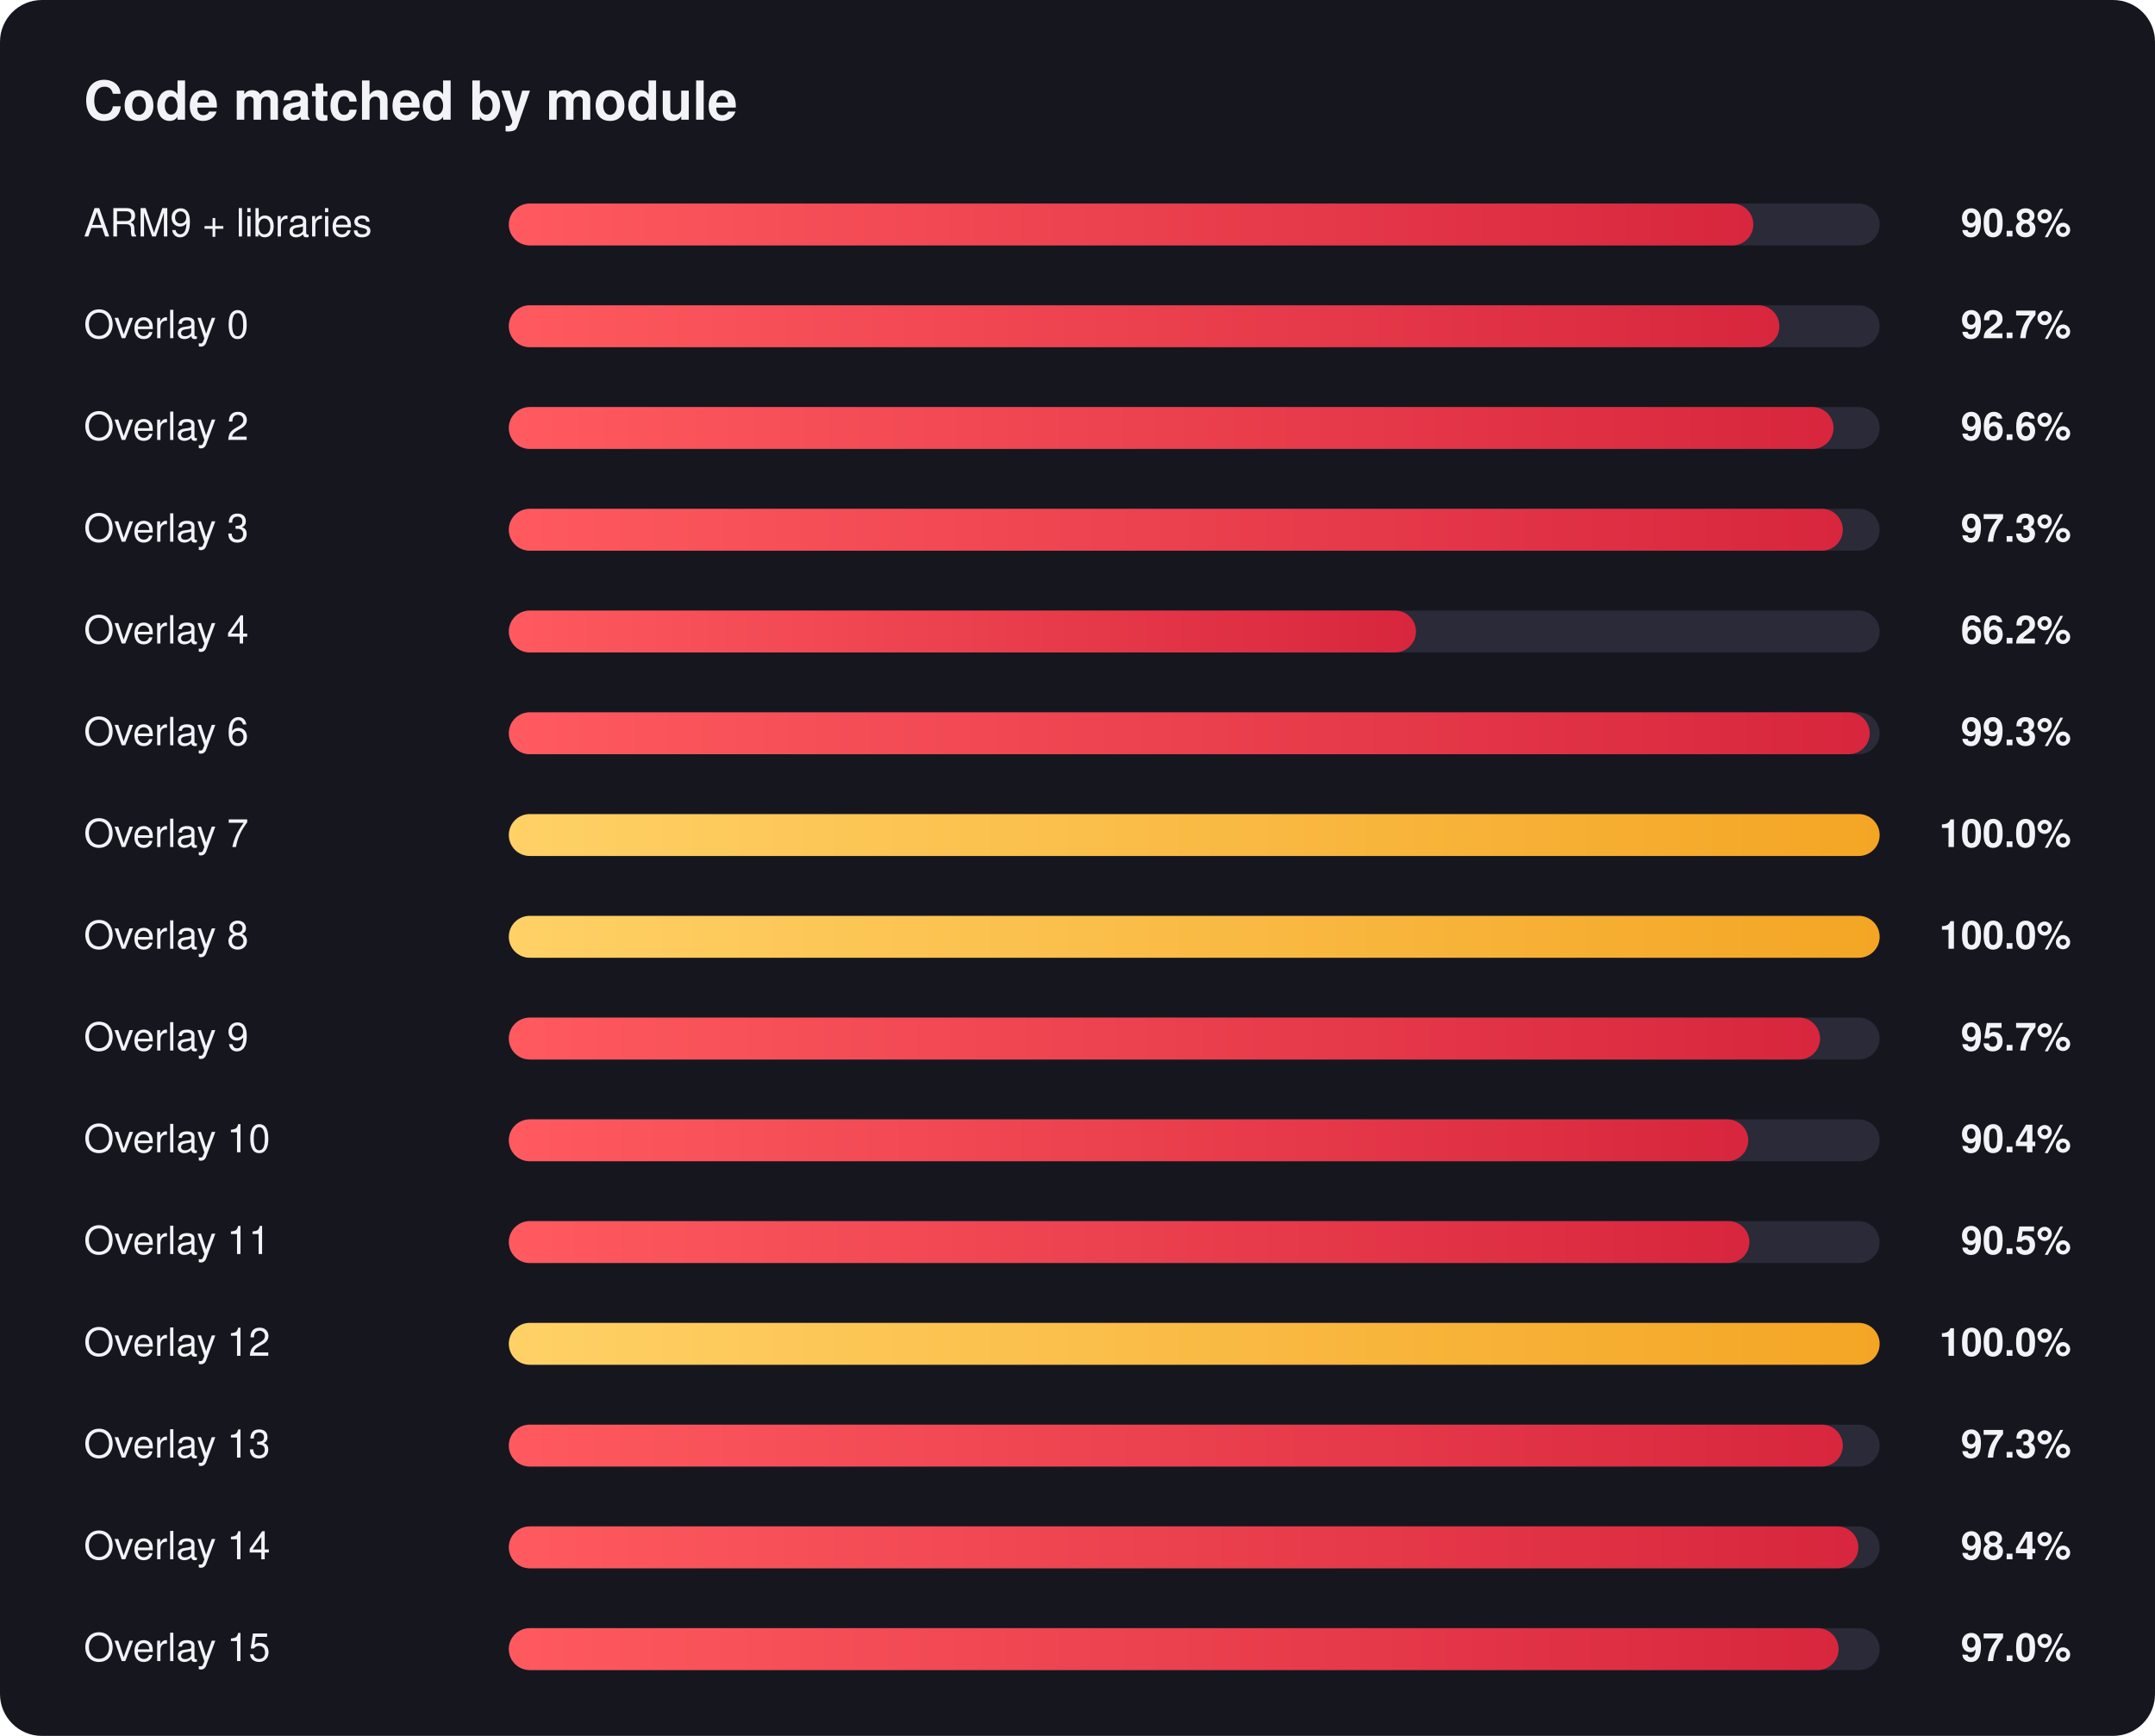
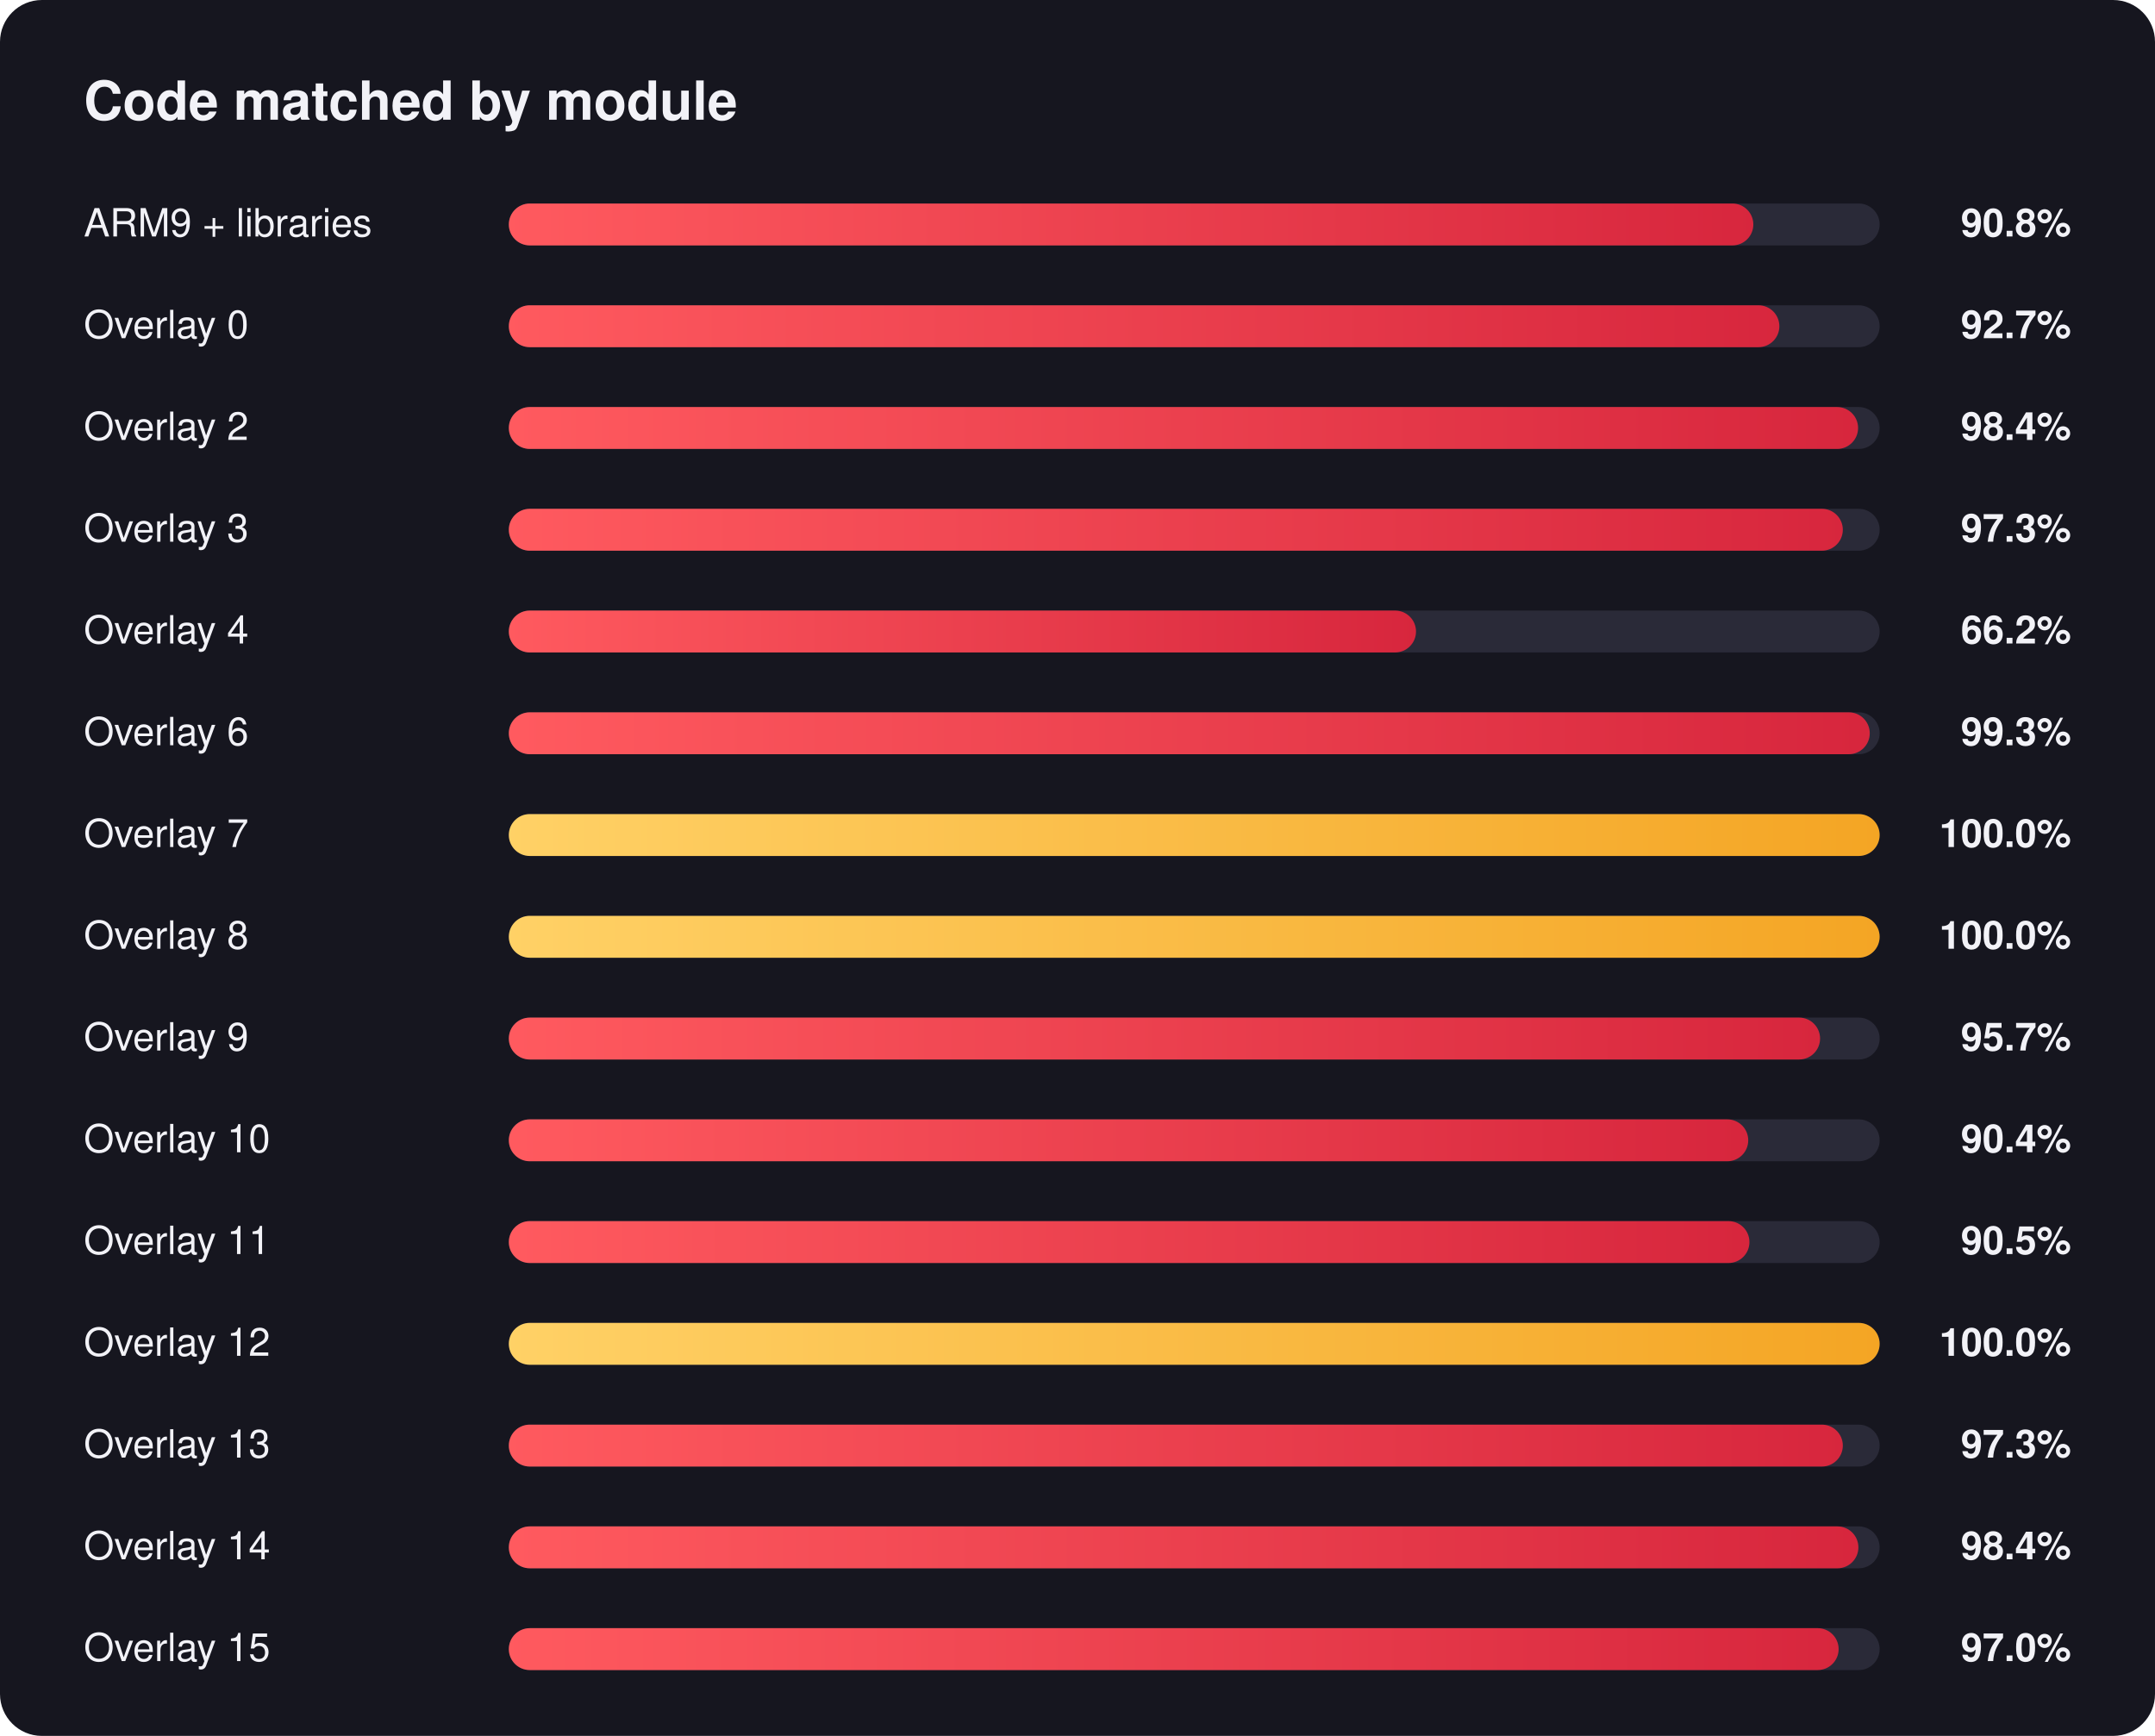
<svg xmlns="http://www.w3.org/2000/svg" width="720" height="580" viewBox="0 0 720 580" font-family="Segoe UI, Helvetica, Arial, sans-serif">
  <defs>
    <linearGradient id="red" x1="0" x2="1" y1="0" y2="0">
      <stop offset="0" stop-color="#ff5a5f" />
      <stop offset="1" stop-color="#d7263d" />
    </linearGradient>
    <linearGradient id="gold" x1="0" x2="1" y1="0" y2="0">
      <stop offset="0" stop-color="#ffd166" />
      <stop offset="1" stop-color="#f4a524" />
    </linearGradient>
  </defs>
  <rect width="720" height="580" rx="14" fill="#16161f" />
  <text x="28" y="40" fill="#f2f2f7" font-size="18" font-weight="700">Code matched by module</text>
  <text x="28" y="79" fill="#f2f2f7" font-size="13">ARM9 + libraries</text>
  <text x="692" y="79" fill="#f2f2f7" font-size="13" font-weight="600" text-anchor="end">90.8%</text>
  <rect x="170" y="68" width="458" height="14" rx="7.0" fill="#2a2a38" />
  <rect x="170" y="68" width="415.8" height="14" rx="7.0" fill="url(#red)" />
  <text x="28" y="113" fill="#f2f2f7" font-size="13">Overlay 0</text>
  <text x="692" y="113" fill="#f2f2f7" font-size="13" font-weight="600" text-anchor="end">92.7%</text>
  <rect x="170" y="102" width="458" height="14" rx="7.0" fill="#2a2a38" />
  <rect x="170" y="102" width="424.5" height="14" rx="7.0" fill="url(#red)" />
  <text x="28" y="147" fill="#f2f2f7" font-size="13">Overlay 2</text>
-   <text x="692" y="147" fill="#f2f2f7" font-size="13" font-weight="600" text-anchor="end">96.6%</text>
+   <text x="692" y="147" fill="#f2f2f7" font-size="13" font-weight="600" text-anchor="end">98.4%</text>
  <rect x="170" y="136" width="458" height="14" rx="7.0" fill="#2a2a38" />
-   <rect x="170" y="136" width="442.6" height="14" rx="7.0" fill="url(#red)" />
+   <rect x="170" y="136" width="450.8" height="14" rx="7.0" fill="url(#red)" />
  <text x="28" y="181" fill="#f2f2f7" font-size="13">Overlay 3</text>
  <text x="692" y="181" fill="#f2f2f7" font-size="13" font-weight="600" text-anchor="end">97.3%</text>
  <rect x="170" y="170" width="458" height="14" rx="7.0" fill="#2a2a38" />
  <rect x="170" y="170" width="445.7" height="14" rx="7.0" fill="url(#red)" />
  <text x="28" y="215" fill="#f2f2f7" font-size="13">Overlay 4</text>
  <text x="692" y="215" fill="#f2f2f7" font-size="13" font-weight="600" text-anchor="end">66.2%</text>
  <rect x="170" y="204" width="458" height="14" rx="7.0" fill="#2a2a38" />
  <rect x="170" y="204" width="303.1" height="14" rx="7.0" fill="url(#red)" />
  <text x="28" y="249" fill="#f2f2f7" font-size="13">Overlay 6</text>
  <text x="692" y="249" fill="#f2f2f7" font-size="13" font-weight="600" text-anchor="end">99.3%</text>
  <rect x="170" y="238" width="458" height="14" rx="7.0" fill="#2a2a38" />
  <rect x="170" y="238" width="454.7" height="14" rx="7.0" fill="url(#red)" />
  <text x="28" y="283" fill="#f2f2f7" font-size="13">Overlay 7</text>
  <text x="692" y="283" fill="#f2f2f7" font-size="13" font-weight="600" text-anchor="end">100.0%</text>
  <rect x="170" y="272" width="458" height="14" rx="7.0" fill="#2a2a38" />
  <rect x="170" y="272" width="458.0" height="14" rx="7.0" fill="url(#gold)" />
  <text x="28" y="317" fill="#f2f2f7" font-size="13">Overlay 8</text>
  <text x="692" y="317" fill="#f2f2f7" font-size="13" font-weight="600" text-anchor="end">100.0%</text>
  <rect x="170" y="306" width="458" height="14" rx="7.0" fill="#2a2a38" />
  <rect x="170" y="306" width="458.0" height="14" rx="7.0" fill="url(#gold)" />
  <text x="28" y="351" fill="#f2f2f7" font-size="13">Overlay 9</text>
  <text x="692" y="351" fill="#f2f2f7" font-size="13" font-weight="600" text-anchor="end">95.7%</text>
  <rect x="170" y="340" width="458" height="14" rx="7.0" fill="#2a2a38" />
  <rect x="170" y="340" width="438.1" height="14" rx="7.0" fill="url(#red)" />
  <text x="28" y="385" fill="#f2f2f7" font-size="13">Overlay 10</text>
  <text x="692" y="385" fill="#f2f2f7" font-size="13" font-weight="600" text-anchor="end">90.4%</text>
  <rect x="170" y="374" width="458" height="14" rx="7.0" fill="#2a2a38" />
  <rect x="170" y="374" width="414.1" height="14" rx="7.0" fill="url(#red)" />
  <text x="28" y="419" fill="#f2f2f7" font-size="13">Overlay 11</text>
  <text x="692" y="419" fill="#f2f2f7" font-size="13" font-weight="600" text-anchor="end">90.5%</text>
  <rect x="170" y="408" width="458" height="14" rx="7.0" fill="#2a2a38" />
  <rect x="170" y="408" width="414.5" height="14" rx="7.0" fill="url(#red)" />
  <text x="28" y="453" fill="#f2f2f7" font-size="13">Overlay 12</text>
  <text x="692" y="453" fill="#f2f2f7" font-size="13" font-weight="600" text-anchor="end">100.0%</text>
  <rect x="170" y="442" width="458" height="14" rx="7.0" fill="#2a2a38" />
  <rect x="170" y="442" width="458.0" height="14" rx="7.0" fill="url(#gold)" />
  <text x="28" y="487" fill="#f2f2f7" font-size="13">Overlay 13</text>
  <text x="692" y="487" fill="#f2f2f7" font-size="13" font-weight="600" text-anchor="end">97.3%</text>
  <rect x="170" y="476" width="458" height="14" rx="7.0" fill="#2a2a38" />
  <rect x="170" y="476" width="445.7" height="14" rx="7.0" fill="url(#red)" />
  <text x="28" y="521" fill="#f2f2f7" font-size="13">Overlay 14</text>
  <text x="692" y="521" fill="#f2f2f7" font-size="13" font-weight="600" text-anchor="end">98.4%</text>
  <rect x="170" y="510" width="458" height="14" rx="7.0" fill="#2a2a38" />
  <rect x="170" y="510" width="450.9" height="14" rx="7.0" fill="url(#red)" />
  <text x="28" y="555" fill="#f2f2f7" font-size="13">Overlay 15</text>
  <text x="692" y="555" fill="#f2f2f7" font-size="13" font-weight="600" text-anchor="end">97.0%</text>
  <rect x="170" y="544" width="458" height="14" rx="7.0" fill="#2a2a38" />
  <rect x="170" y="544" width="444.3" height="14" rx="7.0" fill="url(#red)" />
</svg>
